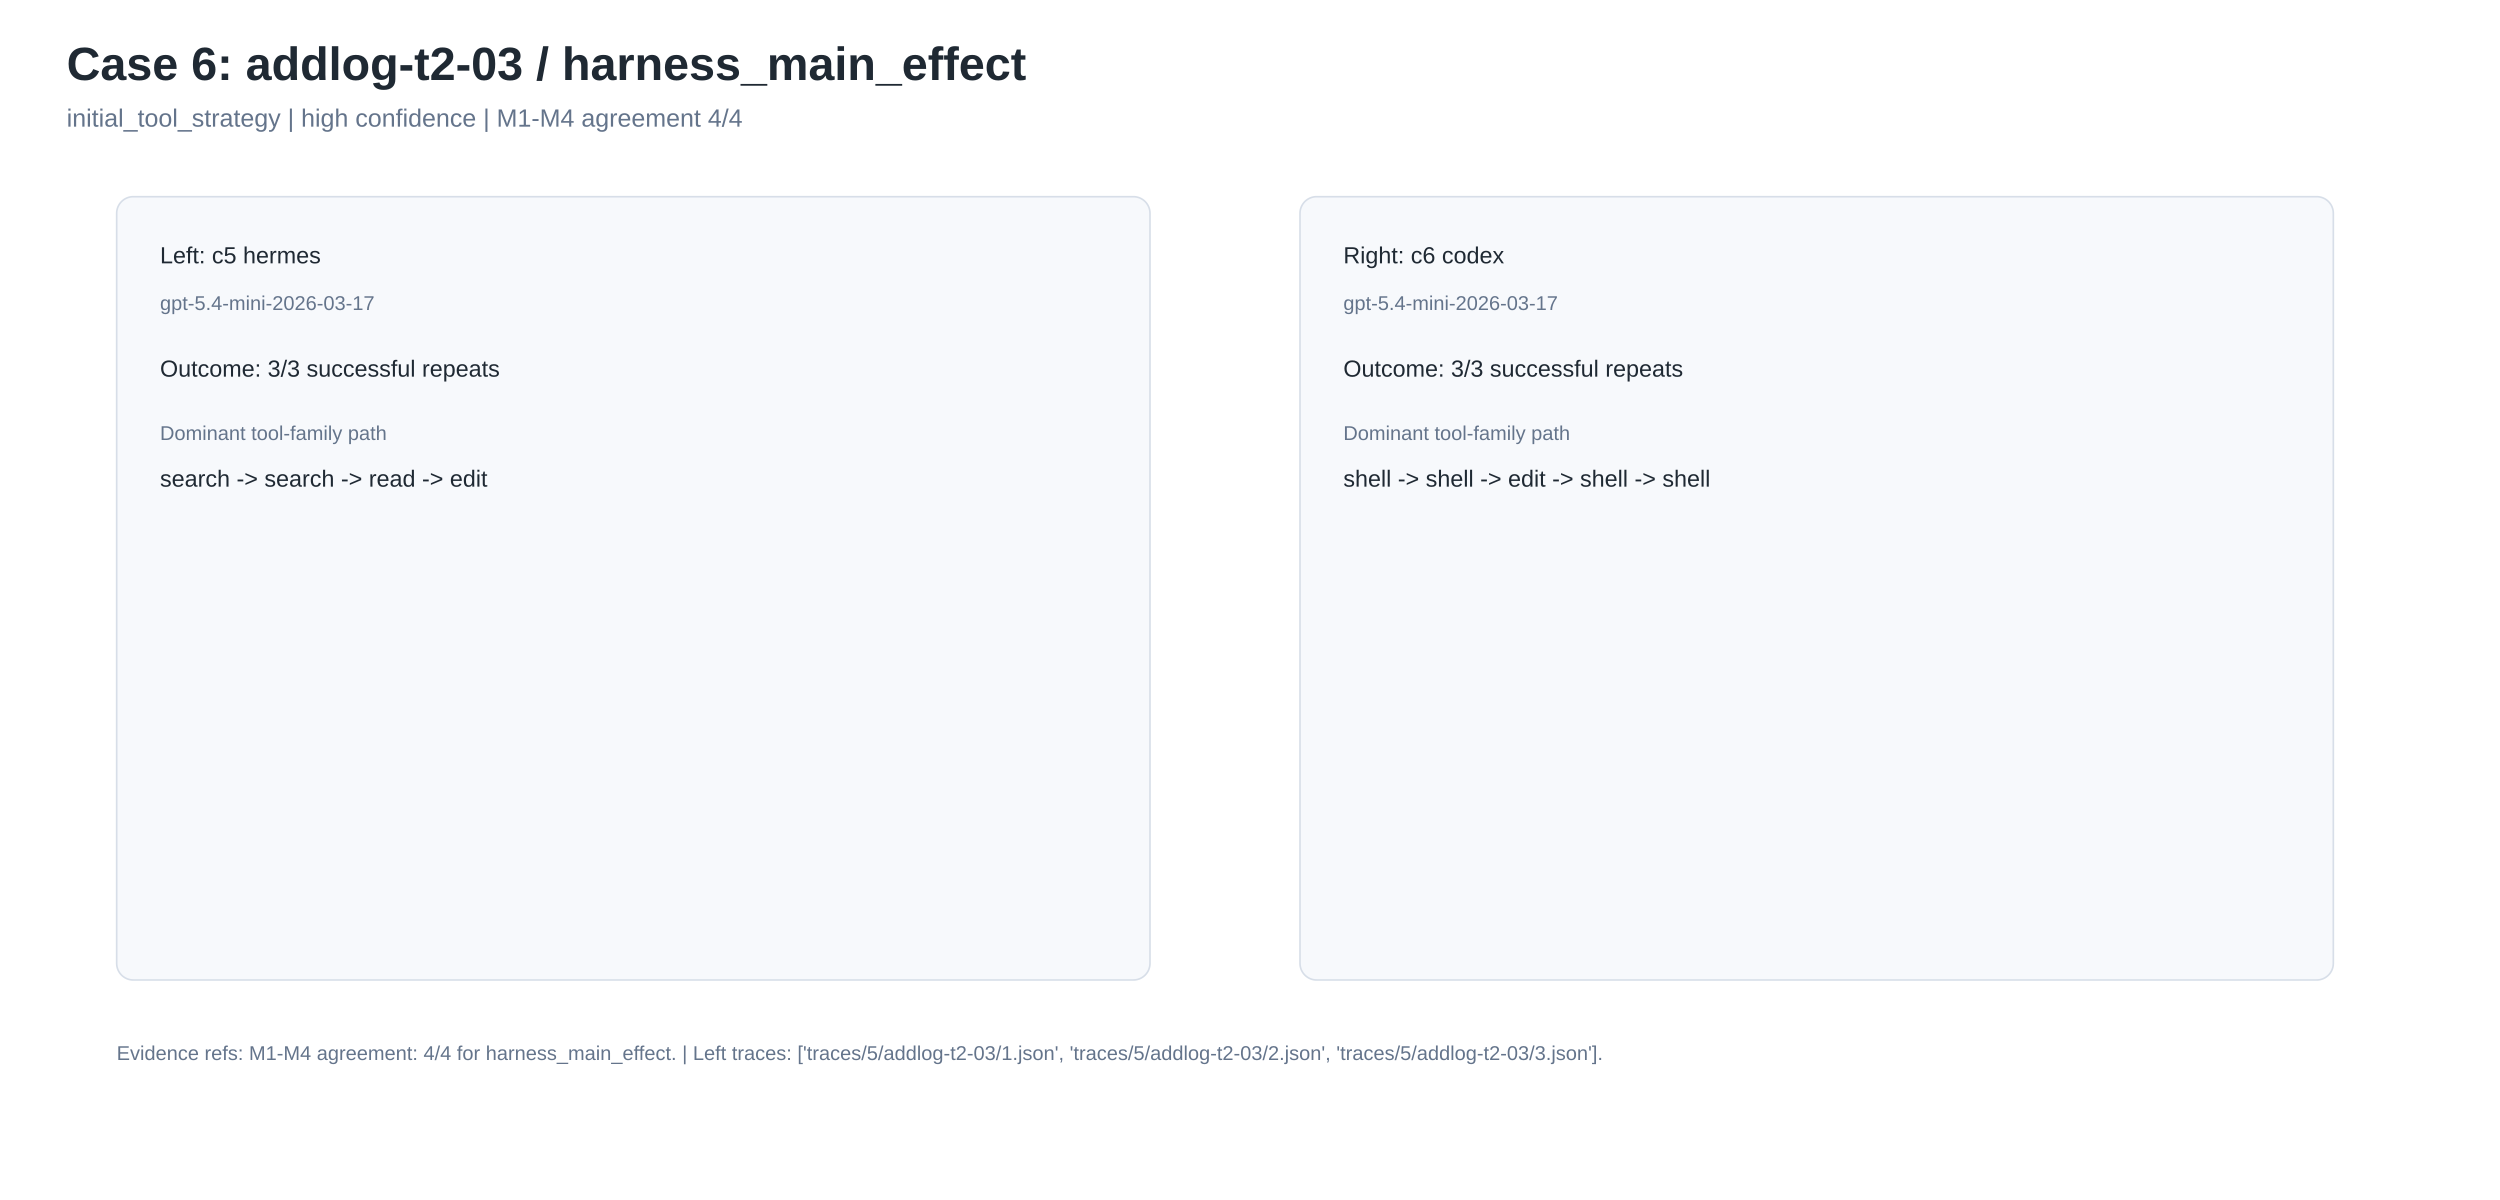
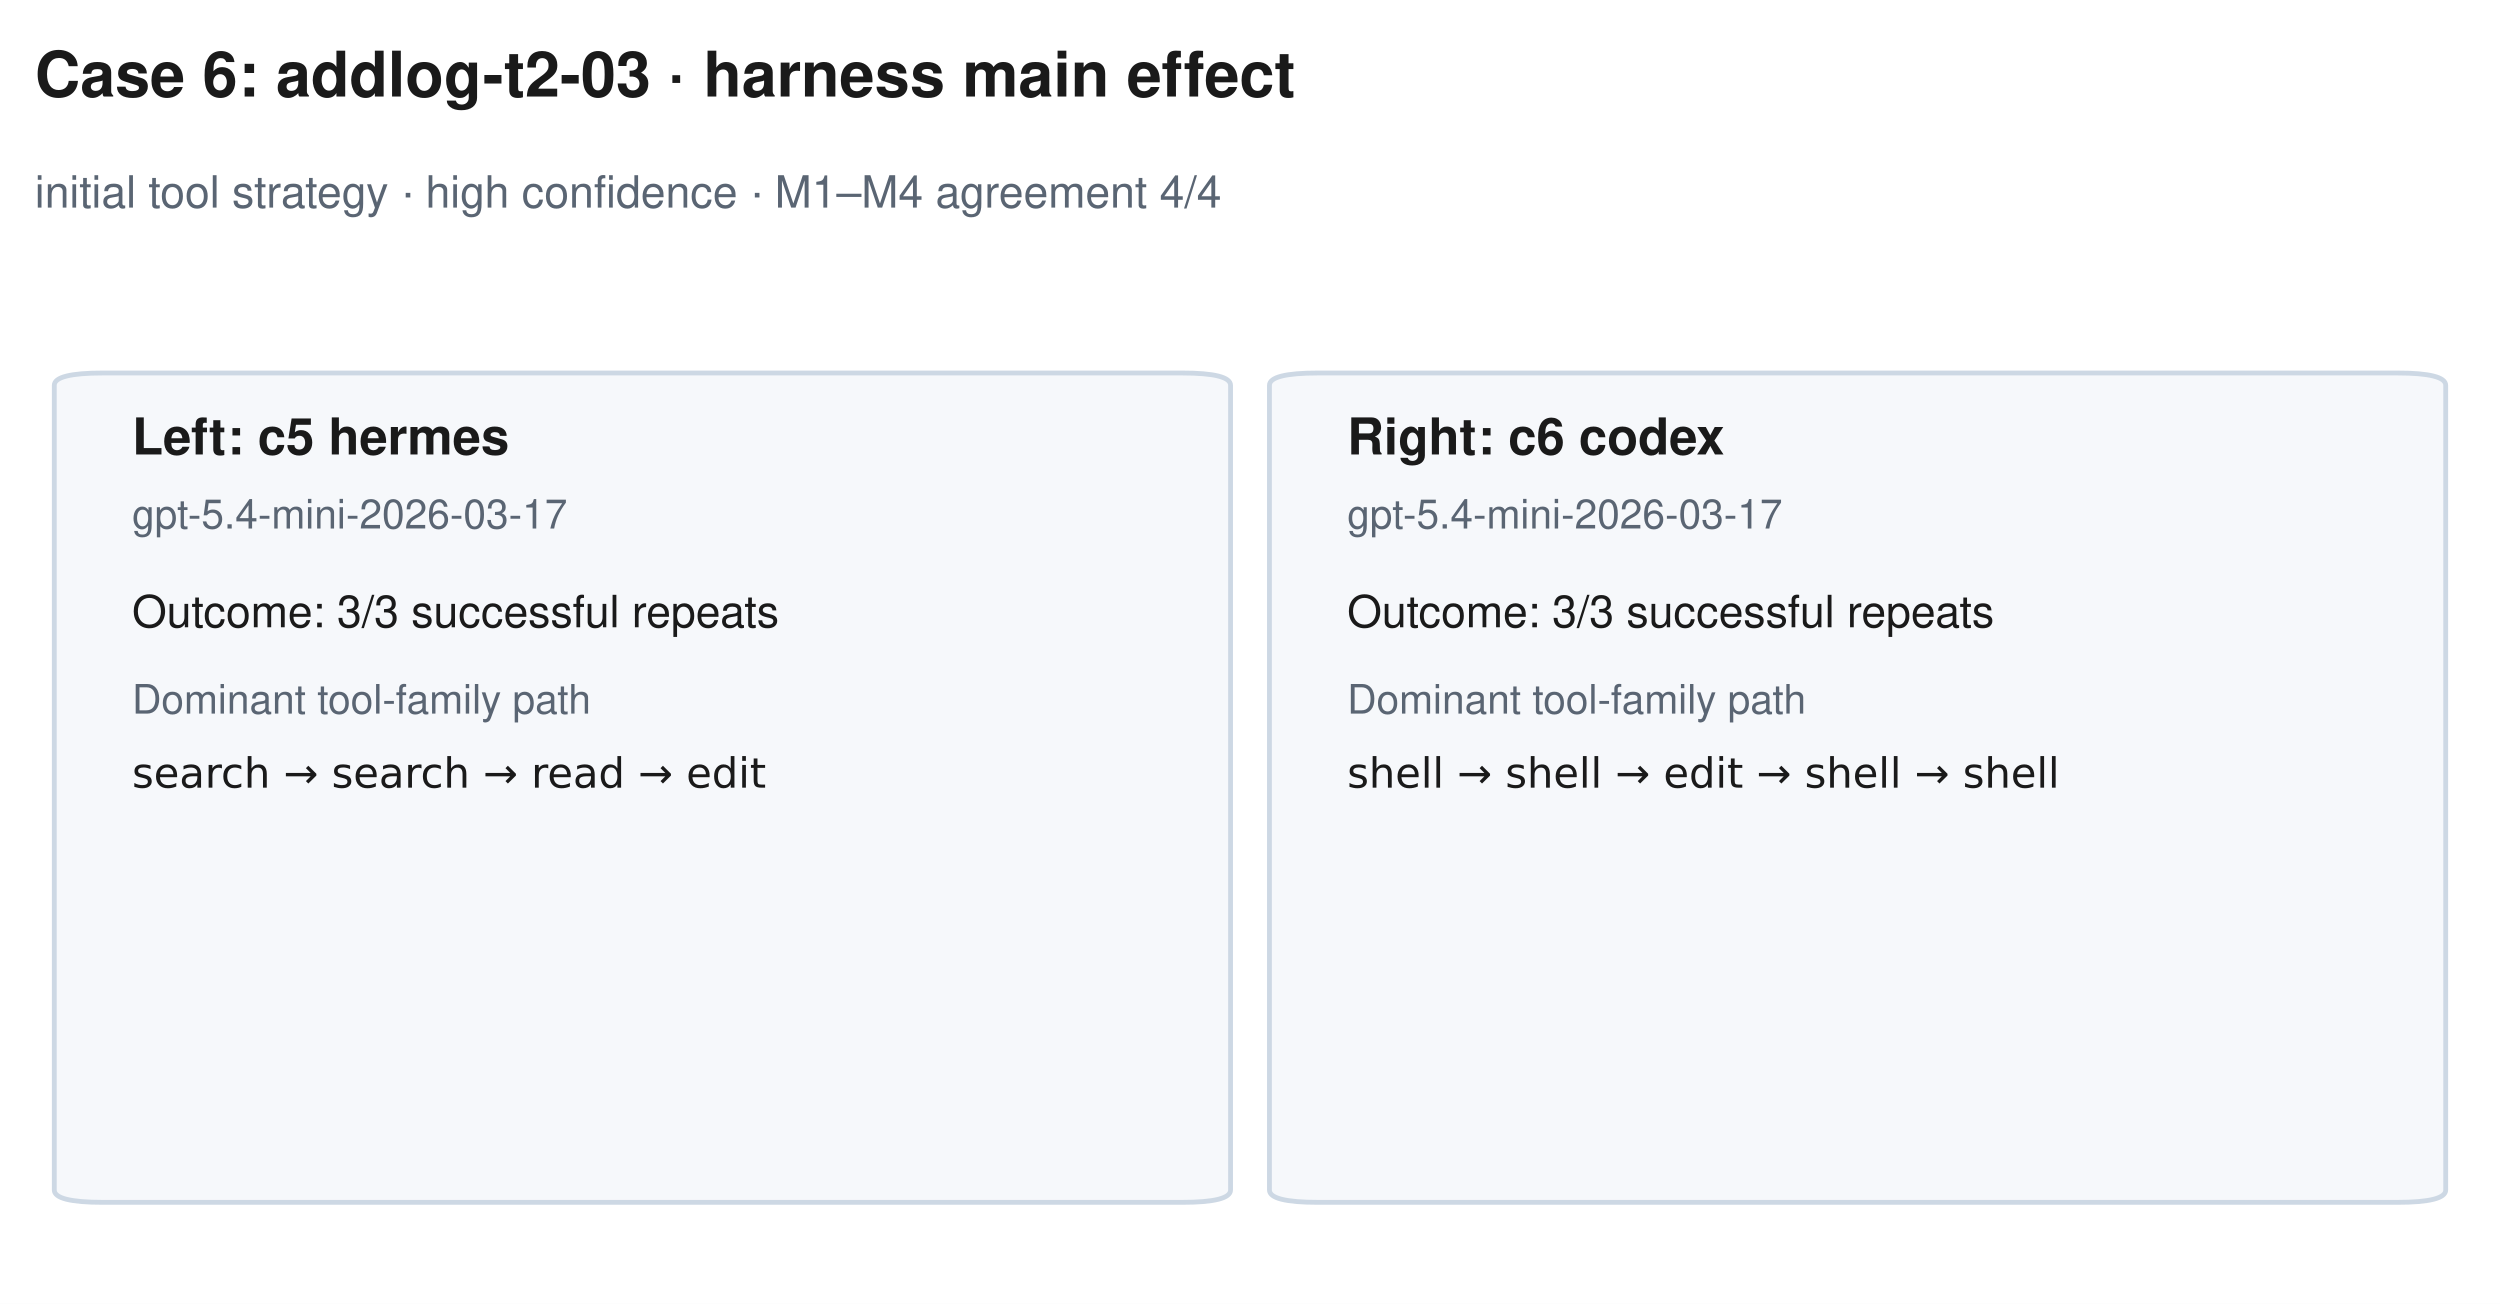
- <svg xmlns="http://www.w3.org/2000/svg" width="1500" height="720" viewBox="0 0 1500 720">
-   <rect width="1500" height="720" fill="#ffffff" />
-   <style>
-   text { font-family: Arial, Helvetica, sans-serif; fill: #1f2933; }
-   .title { font-size: 28px; font-weight: 700; }
-   .subtitle { font-size: 15px; fill: #64748b; }
-   .label { font-size: 14px; }
-   .small { font-size: 12px; fill: #64748b; }
-   .axis { stroke: #d7dee8; stroke-width: 1; }
- </style>
-   <text x="40.0" y="48.0" class="title" text-anchor="start">Case 6: addlog-t2-03 / harness_main_effect</text>
-   <text x="40.0" y="76.0" class="subtitle" text-anchor="start">initial_tool_strategy | high confidence | M1-M4 agreement 4/4</text>
-   <rect x="70" y="118" width="620" height="470" fill="#f7f9fc" stroke="#d7dee8" rx="10" />
-   <text x="96.0" y="158.0" class="label" text-anchor="start">Left: c5 hermes</text>
-   <text x="96.0" y="186.0" class="small" text-anchor="start">gpt-5.4-mini-2026-03-17</text>
-   <text x="96.0" y="226.0" class="label" text-anchor="start">Outcome: 3/3 successful repeats</text>
-   <text x="96.0" y="264.0" class="small" text-anchor="start">Dominant tool-family path</text>
-   <text x="96.0" y="292.0" class="label" text-anchor="start">search -&gt; search -&gt; read -&gt; edit</text>
-   <rect x="780" y="118" width="620" height="470" fill="#f7f9fc" stroke="#d7dee8" rx="10" />
-   <text x="806.0" y="158.0" class="label" text-anchor="start">Right: c6 codex</text>
-   <text x="806.0" y="186.0" class="small" text-anchor="start">gpt-5.4-mini-2026-03-17</text>
-   <text x="806.0" y="226.0" class="label" text-anchor="start">Outcome: 3/3 successful repeats</text>
-   <text x="806.0" y="264.0" class="small" text-anchor="start">Dominant tool-family path</text>
-   <text x="806.0" y="292.0" class="label" text-anchor="start">shell -&gt; shell -&gt; edit -&gt; shell -&gt; shell</text>
-   <text x="70.0" y="636.0" class="small" text-anchor="start">Evidence refs: M1-M4 agreement: 4/4 for harness_main_effect. | Left traces: ['traces/5/addlog-t2-03/1.json', 'traces/5/addlog-t2-03/2.json', 'traces/5/addlog-t2-03/3.json'].</text>
+ <svg xmlns="http://www.w3.org/2000/svg" width="516.6pt" height="269.424pt" viewBox="0 0 516.6 269.424" version="1.1">
+   <defs>
+     <style type="text/css">*{stroke-linejoin: round; stroke-linecap: butt}</style>
+   </defs>
+   <g id="figure_1">
+     <g id="patch_1">
+       <path d="M 0 269.424  L 516.6 269.424  L 516.6 0  L 0 0  z " style="fill: #ffffff" />
+     </g>
+     <g id="axes_1">
+       <g id="patch_2">
+         <path d="M 21.262 248.453  L 244.238 248.453  Q 254.282 248.453 254.282 245.902  L 254.282 79.627  Q 254.282 77.077 244.238 77.077  L 21.262 77.077  Q 11.218 77.077 11.218 79.627  L 11.218 245.902  Q 11.218 248.453 21.262 248.453  z " clip-path="url(#p9f80d76a4f)" style="fill: #f6f8fb; stroke: #cdd8e4; stroke-linejoin: miter" />
+       </g>
+       <g id="patch_3">
+         <path d="M 272.362 248.453  L 495.338 248.453  Q 505.382 248.453 505.382 245.902  L 505.382 79.627  Q 505.382 77.077 495.338 77.077  L 272.362 77.077  Q 262.318 77.077 262.318 79.627  L 262.318 245.902  Q 262.318 248.453 272.362 248.453  z " clip-path="url(#p9f80d76a4f)" style="fill: #f6f8fb; stroke: #cdd8e4; stroke-linejoin: miter" />
+       </g>
+       <g id="text_1">
+         <text style="font-weight: 700; font-size: 13px; font-family: 'Helvetica', 'Arial', 'DejaVu Sans', sans-serif; text-anchor: start; fill: #1a1a1a" x="7.2" y="19.951" transform="rotate(-0 7.2 19.9512)">Case 6: addlog-t2-03 · harness main effect</text>
+       </g>
+       <g id="text_2">
+         <text style="font-size: 9.2px; font-family: 'Helvetica', 'Arial', 'DejaVu Sans', sans-serif; text-anchor: start; fill: #5a6573" x="7.2" y="42.903" transform="rotate(-0 7.2 42.90336)">initial tool strategy · high confidence · M1–M4 agreement 4/4</text>
+       </g>
+       <g id="text_3">
+         <text style="font-weight: 700; font-size: 10.5px; font-family: 'Helvetica', 'Arial', 'DejaVu Sans', sans-serif; text-anchor: start; fill: #1a1a1a" x="27.288" y="93.908" transform="rotate(-0 27.288 93.90816)">Left: c5 hermes</text>
+       </g>
+       <g id="text_4">
+         <text style="font-size: 8.4px; font-family: 'Helvetica', 'Arial', 'DejaVu Sans', sans-serif; text-anchor: start; fill: #5a6573" x="27.288" y="109.21" transform="rotate(-0 27.288 109.2096)">gpt-5.4-mini-2026-03-17</text>
+       </g>
+       <g id="text_5">
+         <text style="font-size: 9.2px; font-family: 'Helvetica', 'Arial', 'DejaVu Sans', sans-serif; text-anchor: start; fill: #1a1a1a" x="27.288" y="129.612" transform="rotate(-0 27.288 129.6115)">Outcome: 3/3 successful repeats</text>
+       </g>
+       <g id="text_6">
+         <text style="font-size: 8.4px; font-family: 'Helvetica', 'Arial', 'DejaVu Sans', sans-serif; text-anchor: start; fill: #5a6573" x="27.288" y="147.463" transform="rotate(-0 27.288 147.4632)">Dominant tool-family path</text>
+       </g>
+       <g id="text_7">
+         <text style="font-size: 8.6px; font-family: 'DejaVu Sans'; text-anchor: start; fill: #1a1a1a" x="27.288" y="162.765" transform="rotate(-0 27.288 162.7646)">search → search → read → edit</text>
+       </g>
+       <g id="text_8">
+         <text style="font-weight: 700; font-size: 10.5px; font-family: 'Helvetica', 'Arial', 'DejaVu Sans', sans-serif; text-anchor: start; fill: #1a1a1a" x="278.388" y="93.908" transform="rotate(-0 278.388 93.90816)">Right: c6 codex</text>
+       </g>
+       <g id="text_9">
+         <text style="font-size: 8.4px; font-family: 'Helvetica', 'Arial', 'DejaVu Sans', sans-serif; text-anchor: start; fill: #5a6573" x="278.388" y="109.21" transform="rotate(-0 278.388 109.2096)">gpt-5.4-mini-2026-03-17</text>
+       </g>
+       <g id="text_10">
+         <text style="font-size: 9.2px; font-family: 'Helvetica', 'Arial', 'DejaVu Sans', sans-serif; text-anchor: start; fill: #1a1a1a" x="278.388" y="129.612" transform="rotate(-0 278.388 129.6115)">Outcome: 3/3 successful repeats</text>
+       </g>
+       <g id="text_11">
+         <text style="font-size: 8.4px; font-family: 'Helvetica', 'Arial', 'DejaVu Sans', sans-serif; text-anchor: start; fill: #5a6573" x="278.388" y="147.463" transform="rotate(-0 278.388 147.4632)">Dominant tool-family path</text>
+       </g>
+       <g id="text_12">
+         <text style="font-size: 8.6px; font-family: 'DejaVu Sans'; text-anchor: start; fill: #1a1a1a" x="278.388" y="162.765" transform="rotate(-0 278.388 162.7646)">shell → shell → edit → shell → shell</text>
+       </g>
+     </g>
+   </g>
+   <defs>
+     <clipPath id="p9f80d76a4f">
+       <rect x="7.2" y="7.2" width="502.2" height="255.024" />
+     </clipPath>
+   </defs>
</svg>
